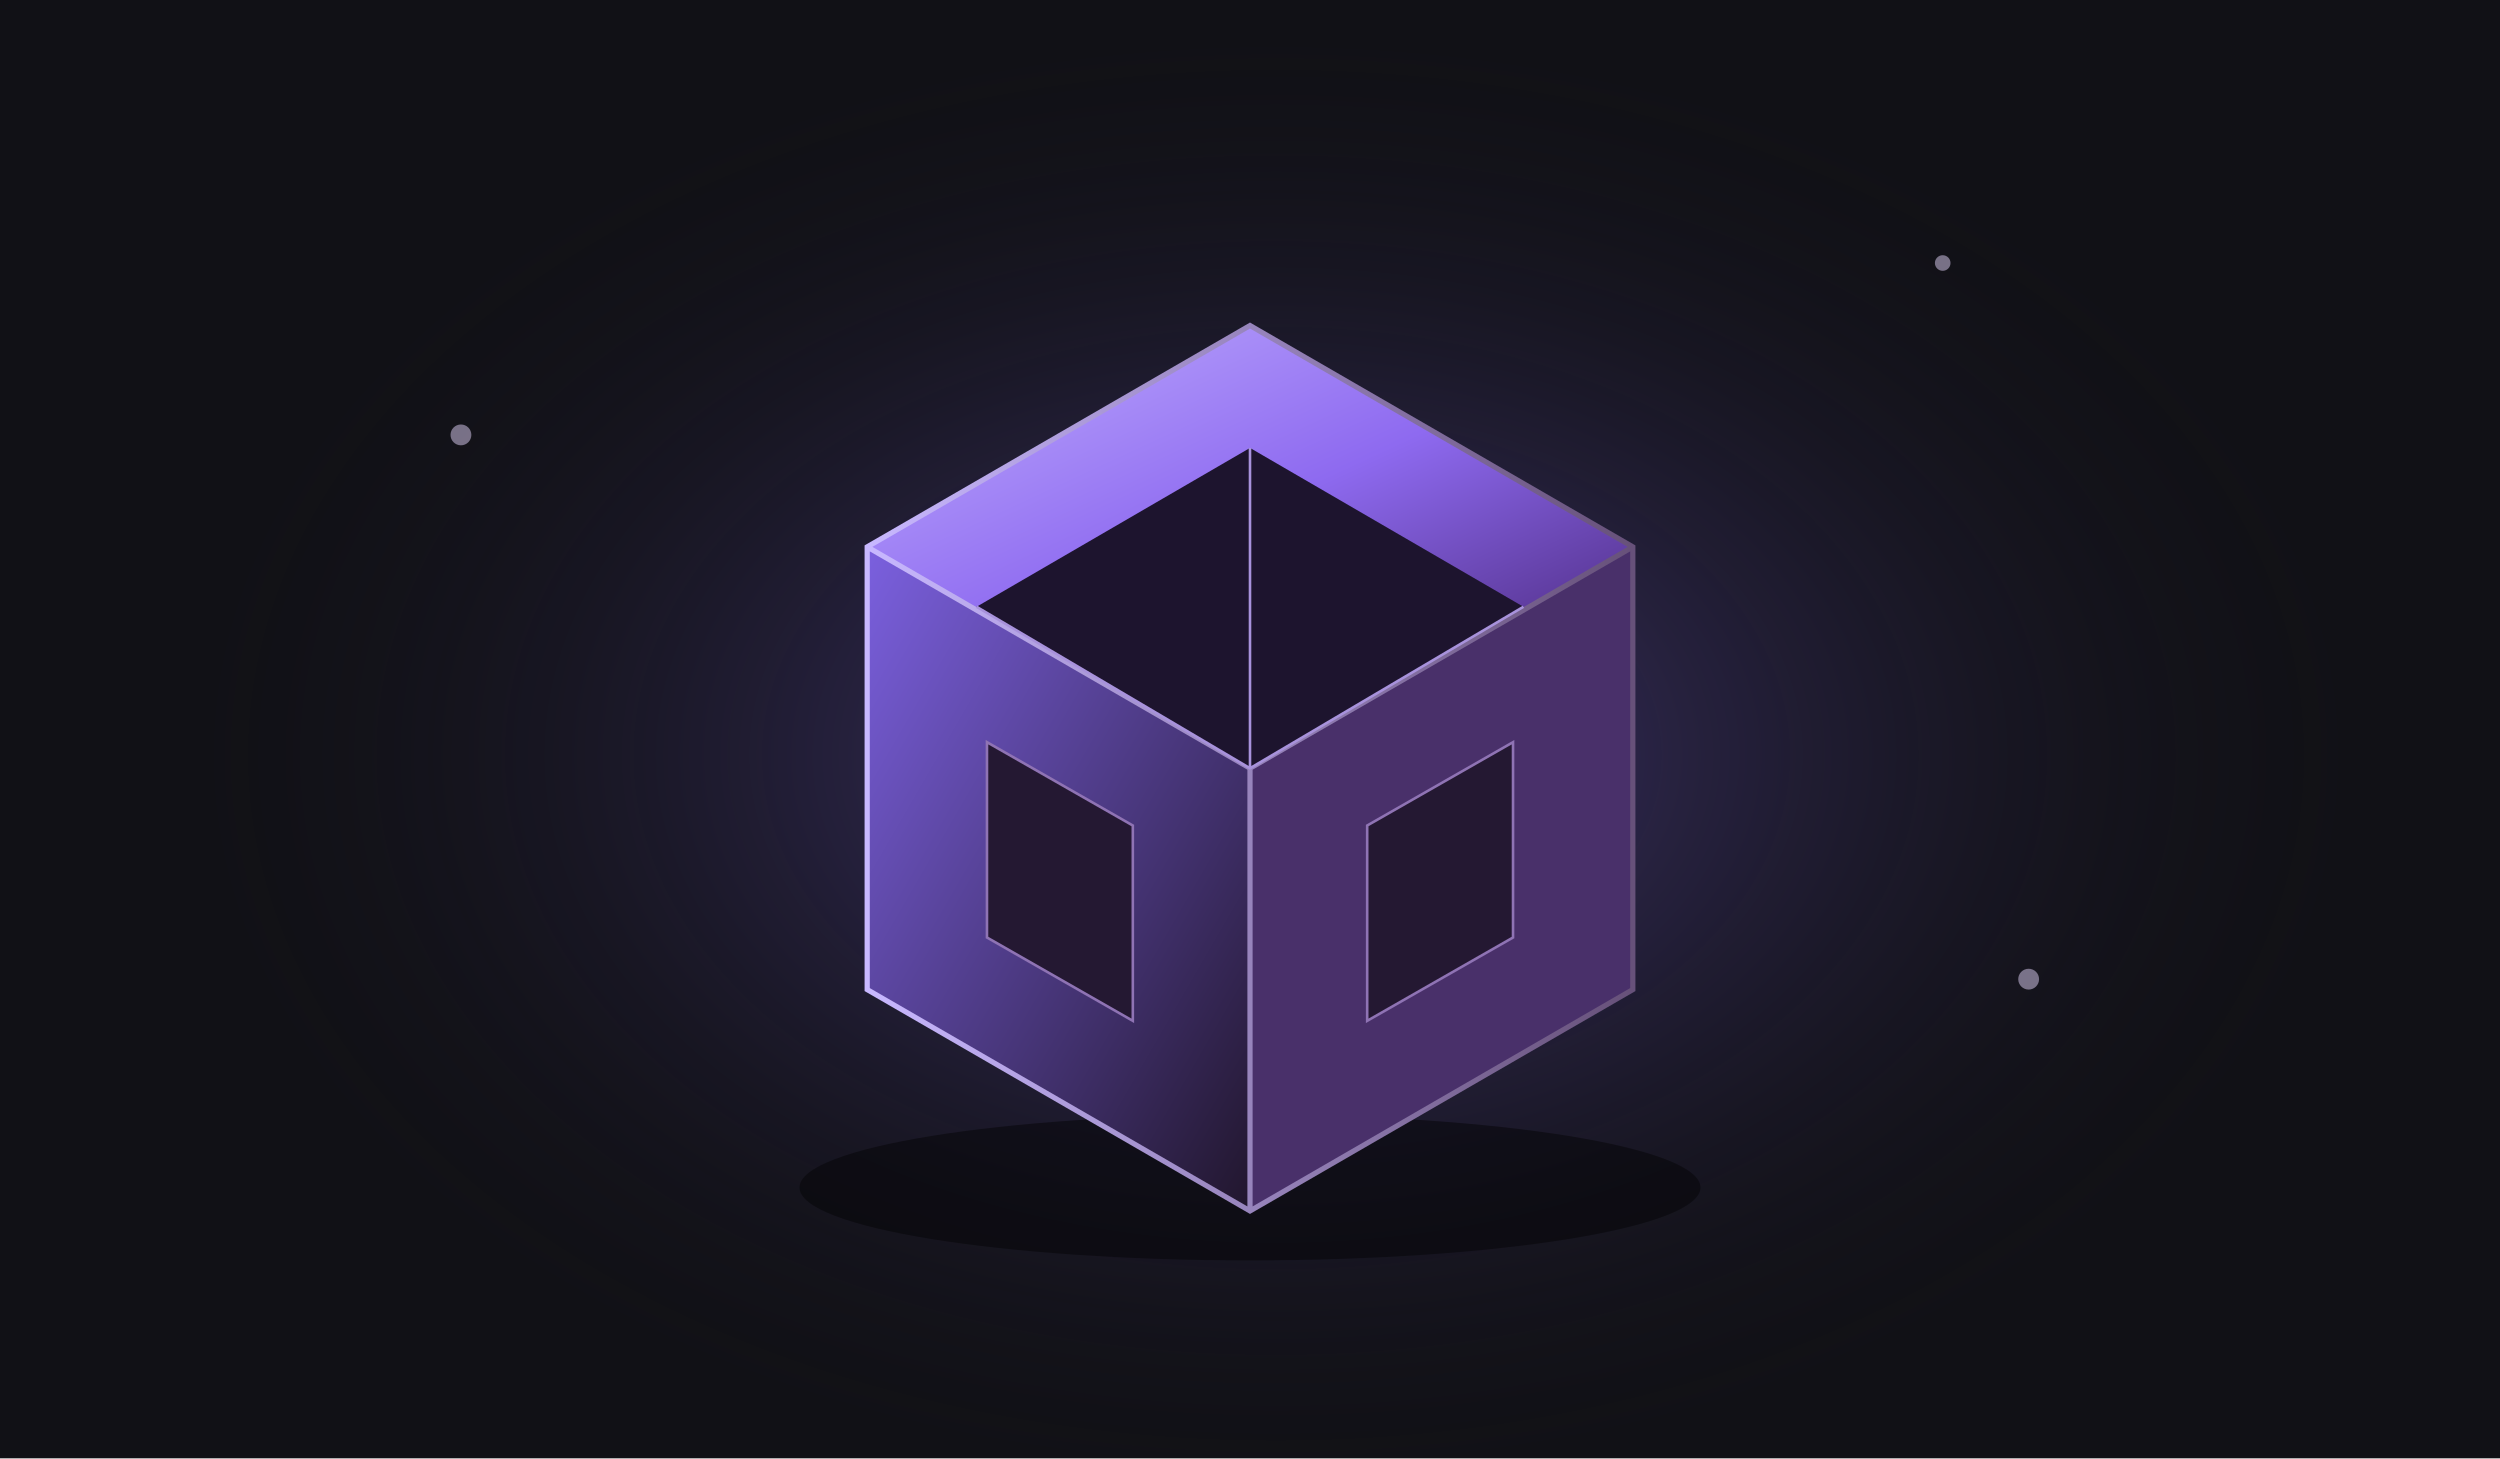
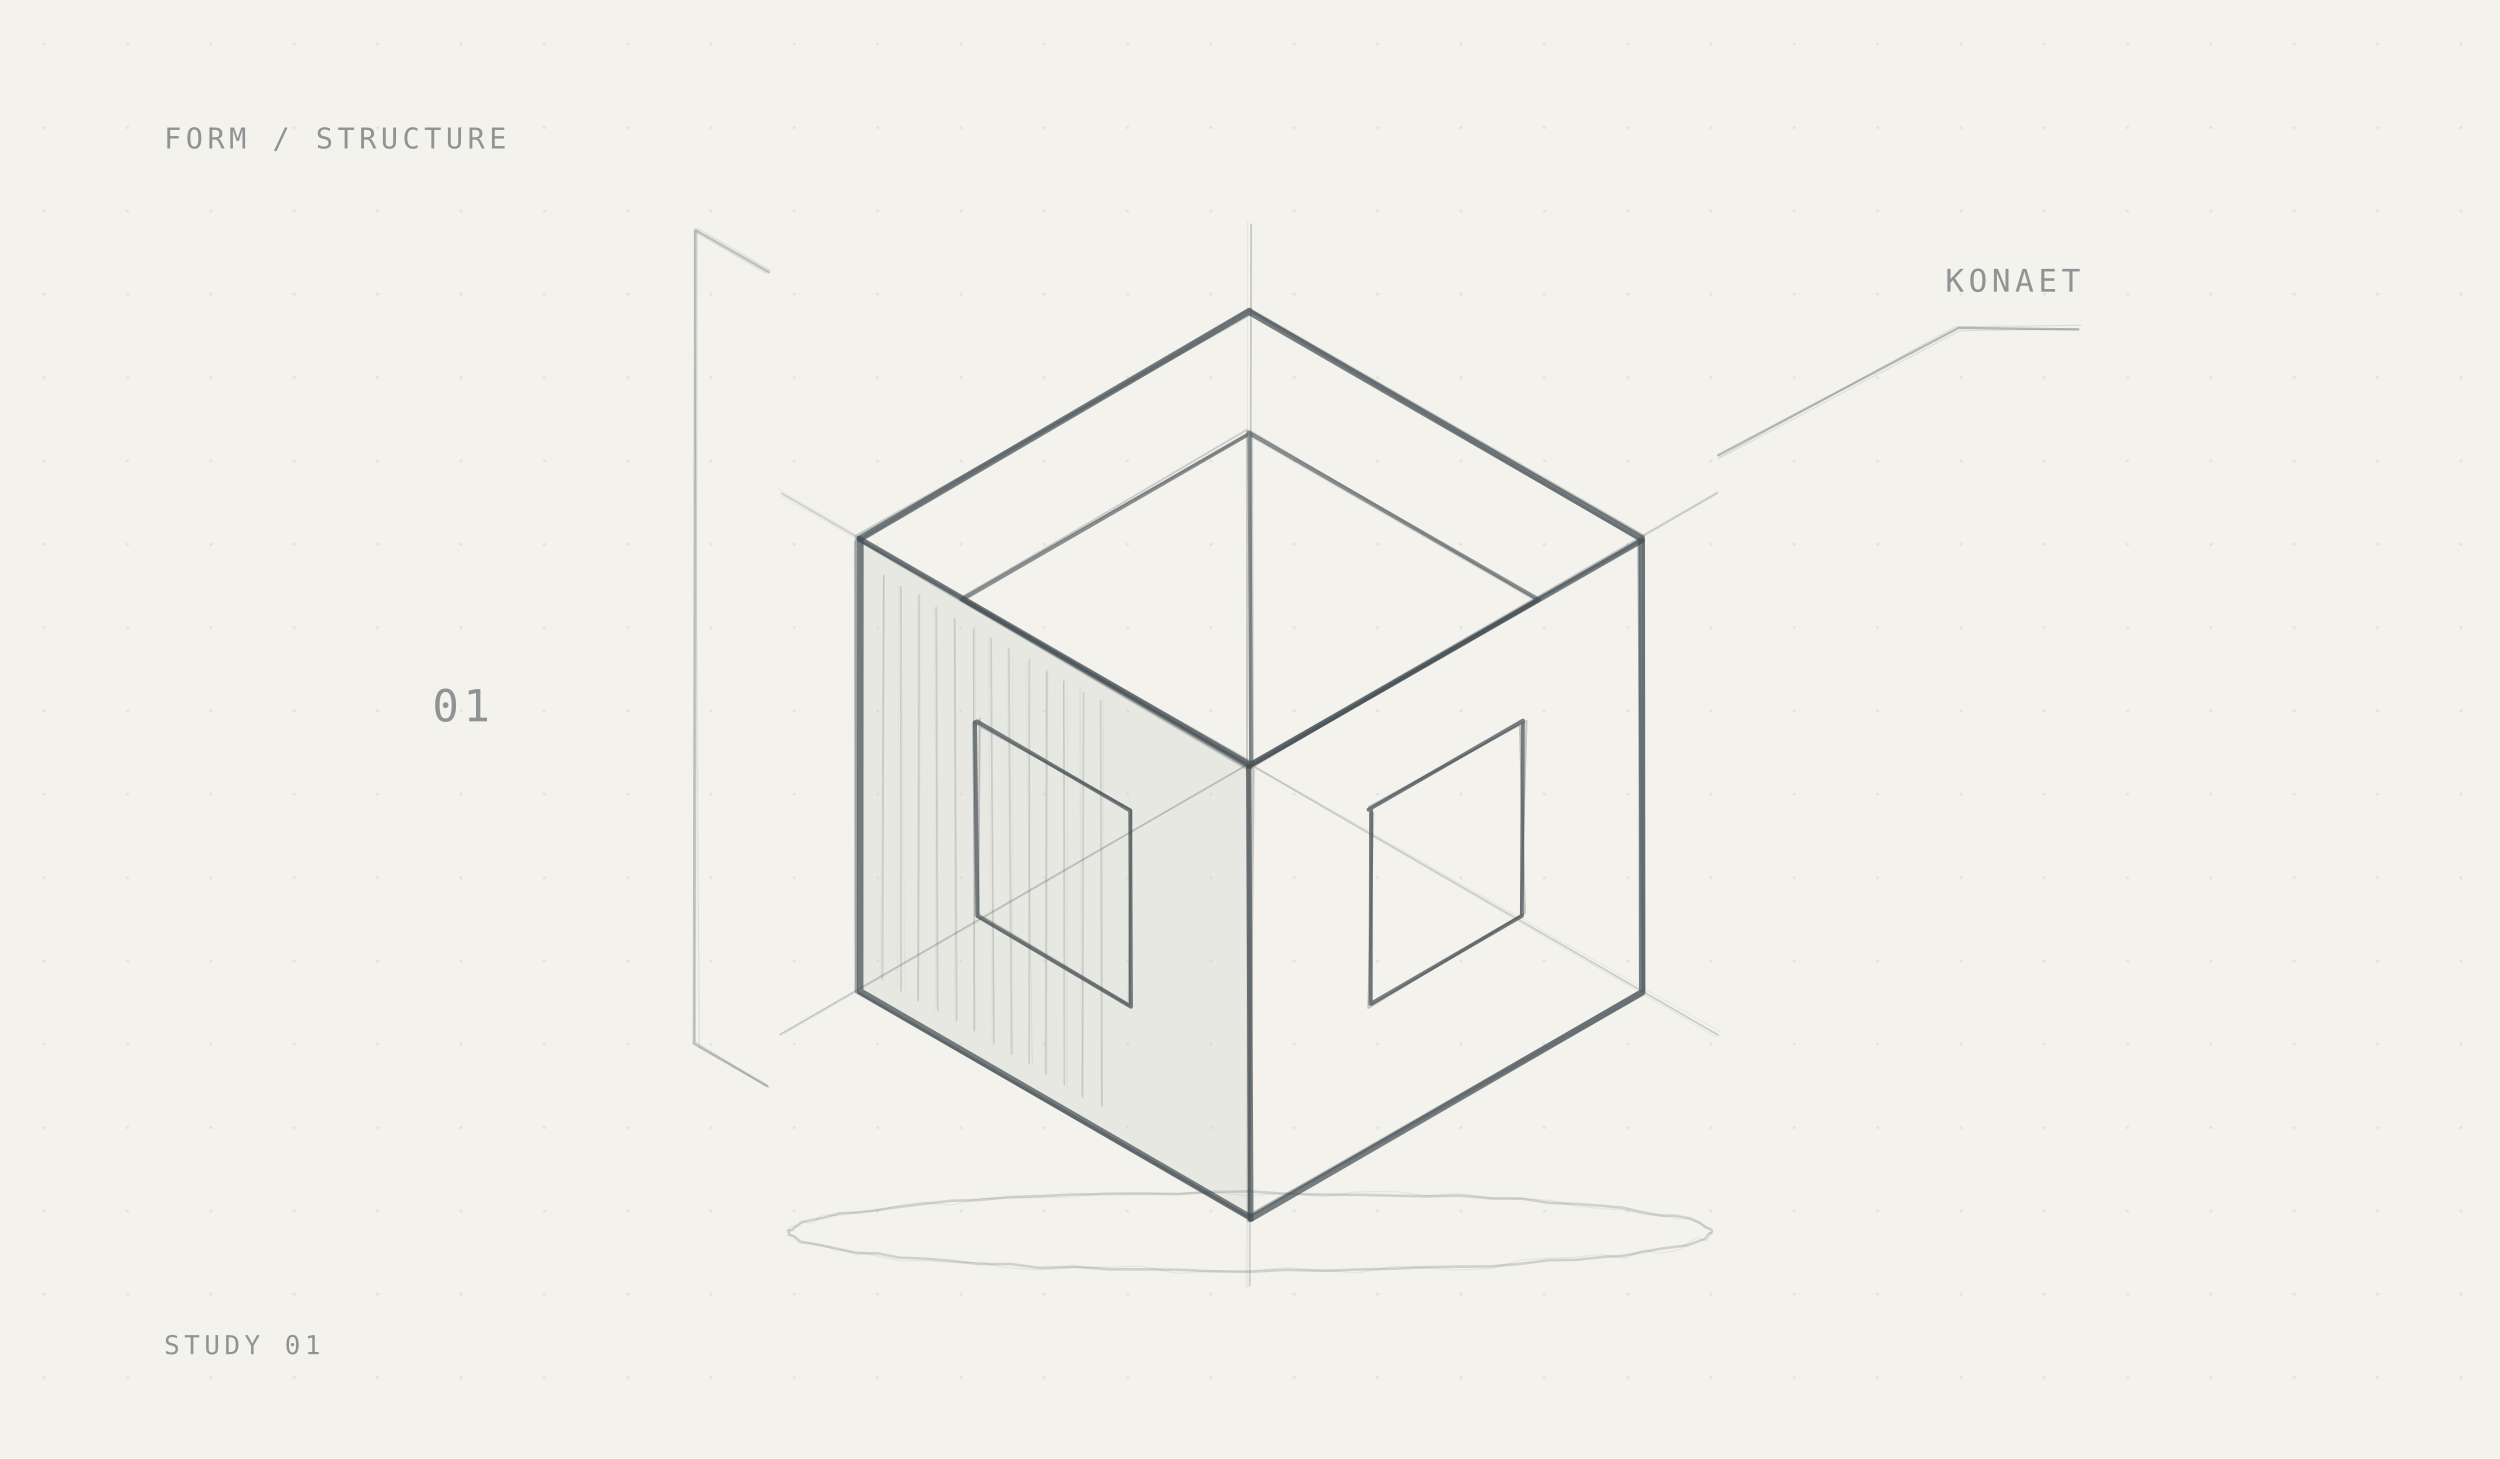
<svg xmlns="http://www.w3.org/2000/svg" width="960" height="560" viewBox="0 0 960 560" role="img">
-   <defs>
-     <radialGradient id="glow">
-       <stop stop-color="#7961dd" stop-opacity=".5" />
-       <stop offset="1" stop-color="#17141f" stop-opacity="0" />
-     </radialGradient>
-     <linearGradient id="face" x2=".8" y2="1">
-       <stop stop-color="#c2b1ff" />
-       <stop offset=".5" stop-color="#8e6af0" />
-       <stop offset="1" stop-color="#432170" />
-     </linearGradient>
-     <linearGradient id="side" x2="1" y2="1">
-       <stop stop-color="#7b60df" />
-       <stop offset="1" stop-color="#21162d" />
-     </linearGradient>
-     <linearGradient id="line">
-       <stop stop-color="#c8b8ff" />
-       <stop offset="1" stop-color="#67517a" />
-     </linearGradient>
-   </defs>
-   <rect width="960" height="560" fill="#111116" />
-   <ellipse cx="490" cy="290" rx="420" ry="280" fill="url(#glow)" />
-   <g transform="translate(480 285) scale(1)">
-     <ellipse cy="171" rx="173" ry="28" fill="#040306" opacity=".5" />
-     <path d="M0-160 147-75 0 10-147-75Z" fill="url(#face)" />
-     <path d="M-147-75 0 10 0 180-147 95Z" fill="url(#side)" />
-     <path d="M0 10 147-75 147 95 0 180Z" fill="#49306a" />
-     <path d="M0-160 147-75 147 95 0 180-147 95-147-75Z M-147-75 0 10 147-75 M0 10V180" stroke="url(#line)" stroke-width="2" fill="none" />
-     <path d="M0-113 105-52 0 10-105-52Z" fill="#1d142e" />
-     <path d="M0-113V10M-105-52 0 10 105-52" stroke="#a892dc" fill="none" />
-     <path d="M-101 0-45 32-45 107-101 75Z" fill="#241832" stroke="#8f73b4" />
-     <path d="M45 32 101 0 101 75 45 107Z" fill="#241832" stroke="#8f73b4" />
-   </g>
-   <g fill="#bcb0d1" opacity=".6">
-     <circle cx="177" cy="167" r="4" />
-     <circle cx="779" cy="376" r="4" />
-     <circle cx="746" cy="101" r="3" />
-   </g>
+   <rect width="960" height="560" fill="#f3f2ed" />
+   <path d="M17 17h.01 M49 17h.01 M81 17h.01 M113 17h.01 M145 17h.01 M177 17h.01 M209 17h.01 M241 17h.01 M273 17h.01 M305 17h.01 M337 17h.01 M369 17h.01 M401 17h.01 M433 17h.01 M465 17h.01 M497 17h.01 M529 17h.01 M561 17h.01 M593 17h.01 M625 17h.01 M657 17h.01 M689 17h.01 M721 17h.01 M753 17h.01 M785 17h.01 M817 17h.01 M849 17h.01 M881 17h.01 M913 17h.01 M945 17h.01 M17 49h.01 M49 49h.01 M81 49h.01 M113 49h.01 M145 49h.01 M177 49h.01 M209 49h.01 M241 49h.01 M273 49h.01 M305 49h.01 M337 49h.01 M369 49h.01 M401 49h.01 M433 49h.01 M465 49h.01 M497 49h.01 M529 49h.01 M561 49h.01 M593 49h.01 M625 49h.01 M657 49h.01 M689 49h.01 M721 49h.01 M753 49h.01 M785 49h.01 M817 49h.01 M849 49h.01 M881 49h.01 M913 49h.01 M945 49h.01 M17 81h.01 M49 81h.01 M81 81h.01 M113 81h.01 M145 81h.01 M177 81h.01 M209 81h.01 M241 81h.01 M273 81h.01 M305 81h.01 M337 81h.01 M369 81h.01 M401 81h.01 M433 81h.01 M465 81h.01 M497 81h.01 M529 81h.01 M561 81h.01 M593 81h.01 M625 81h.01 M657 81h.01 M689 81h.01 M721 81h.01 M753 81h.01 M785 81h.01 M817 81h.01 M849 81h.01 M881 81h.01 M913 81h.01 M945 81h.01 M17 113h.01 M49 113h.01 M81 113h.01 M113 113h.01 M145 113h.01 M177 113h.01 M209 113h.01 M241 113h.01 M273 113h.01 M305 113h.01 M337 113h.01 M369 113h.01 M401 113h.01 M433 113h.01 M465 113h.01 M497 113h.01 M529 113h.01 M561 113h.01 M593 113h.01 M625 113h.01 M657 113h.01 M689 113h.01 M721 113h.01 M753 113h.01 M785 113h.01 M817 113h.01 M849 113h.01 M881 113h.01 M913 113h.01 M945 113h.01 M17 145h.01 M49 145h.01 M81 145h.01 M113 145h.01 M145 145h.01 M177 145h.01 M209 145h.01 M241 145h.01 M273 145h.01 M305 145h.01 M337 145h.01 M369 145h.01 M401 145h.01 M433 145h.01 M465 145h.01 M497 145h.01 M529 145h.01 M561 145h.01 M593 145h.01 M625 145h.01 M657 145h.01 M689 145h.01 M721 145h.01 M753 145h.01 M785 145h.01 M817 145h.01 M849 145h.01 M881 145h.01 M913 145h.01 M945 145h.01 M17 177h.01 M49 177h.01 M81 177h.01 M113 177h.01 M145 177h.01 M177 177h.01 M209 177h.01 M241 177h.01 M273 177h.01 M305 177h.01 M337 177h.01 M369 177h.01 M401 177h.01 M433 177h.01 M465 177h.01 M497 177h.01 M529 177h.01 M561 177h.01 M593 177h.01 M625 177h.01 M657 177h.01 M689 177h.01 M721 177h.01 M753 177h.01 M785 177h.01 M817 177h.01 M849 177h.01 M881 177h.01 M913 177h.01 M945 177h.01 M17 209h.01 M49 209h.01 M81 209h.01 M113 209h.01 M145 209h.01 M177 209h.01 M209 209h.01 M241 209h.01 M273 209h.01 M305 209h.01 M337 209h.01 M369 209h.01 M401 209h.01 M433 209h.01 M465 209h.01 M497 209h.01 M529 209h.01 M561 209h.01 M593 209h.01 M625 209h.01 M657 209h.01 M689 209h.01 M721 209h.01 M753 209h.01 M785 209h.01 M817 209h.01 M849 209h.01 M881 209h.01 M913 209h.01 M945 209h.01 M17 241h.01 M49 241h.01 M81 241h.01 M113 241h.01 M145 241h.01 M177 241h.01 M209 241h.01 M241 241h.01 M273 241h.01 M305 241h.01 M337 241h.01 M369 241h.01 M401 241h.01 M433 241h.01 M465 241h.01 M497 241h.01 M529 241h.01 M561 241h.01 M593 241h.01 M625 241h.01 M657 241h.01 M689 241h.01 M721 241h.01 M753 241h.01 M785 241h.01 M817 241h.01 M849 241h.01 M881 241h.01 M913 241h.01 M945 241h.01 M17 273h.01 M49 273h.01 M81 273h.01 M113 273h.01 M145 273h.01 M177 273h.01 M209 273h.01 M241 273h.01 M273 273h.01 M305 273h.01 M337 273h.01 M369 273h.01 M401 273h.01 M433 273h.01 M465 273h.01 M497 273h.01 M529 273h.01 M561 273h.01 M593 273h.01 M625 273h.01 M657 273h.01 M689 273h.01 M721 273h.01 M753 273h.01 M785 273h.01 M817 273h.01 M849 273h.01 M881 273h.01 M913 273h.01 M945 273h.01 M17 305h.01 M49 305h.01 M81 305h.01 M113 305h.01 M145 305h.01 M177 305h.01 M209 305h.01 M241 305h.01 M273 305h.01 M305 305h.01 M337 305h.01 M369 305h.01 M401 305h.01 M433 305h.01 M465 305h.01 M497 305h.01 M529 305h.01 M561 305h.01 M593 305h.01 M625 305h.01 M657 305h.01 M689 305h.01 M721 305h.01 M753 305h.01 M785 305h.01 M817 305h.01 M849 305h.01 M881 305h.01 M913 305h.01 M945 305h.01 M17 337h.01 M49 337h.01 M81 337h.01 M113 337h.01 M145 337h.01 M177 337h.01 M209 337h.01 M241 337h.01 M273 337h.01 M305 337h.01 M337 337h.01 M369 337h.01 M401 337h.01 M433 337h.01 M465 337h.01 M497 337h.01 M529 337h.01 M561 337h.01 M593 337h.01 M625 337h.01 M657 337h.01 M689 337h.01 M721 337h.01 M753 337h.01 M785 337h.01 M817 337h.01 M849 337h.01 M881 337h.01 M913 337h.01 M945 337h.01 M17 369h.01 M49 369h.01 M81 369h.01 M113 369h.01 M145 369h.01 M177 369h.01 M209 369h.01 M241 369h.01 M273 369h.01 M305 369h.01 M337 369h.01 M369 369h.01 M401 369h.01 M433 369h.01 M465 369h.01 M497 369h.01 M529 369h.01 M561 369h.01 M593 369h.01 M625 369h.01 M657 369h.01 M689 369h.01 M721 369h.01 M753 369h.01 M785 369h.01 M817 369h.01 M849 369h.01 M881 369h.01 M913 369h.01 M945 369h.01 M17 401h.01 M49 401h.01 M81 401h.01 M113 401h.01 M145 401h.01 M177 401h.01 M209 401h.01 M241 401h.01 M273 401h.01 M305 401h.01 M337 401h.01 M369 401h.01 M401 401h.01 M433 401h.01 M465 401h.01 M497 401h.01 M529 401h.01 M561 401h.01 M593 401h.01 M625 401h.01 M657 401h.01 M689 401h.01 M721 401h.01 M753 401h.01 M785 401h.01 M817 401h.01 M849 401h.01 M881 401h.01 M913 401h.01 M945 401h.01 M17 433h.01 M49 433h.01 M81 433h.01 M113 433h.01 M145 433h.01 M177 433h.01 M209 433h.01 M241 433h.01 M273 433h.01 M305 433h.01 M337 433h.01 M369 433h.01 M401 433h.01 M433 433h.01 M465 433h.01 M497 433h.01 M529 433h.01 M561 433h.01 M593 433h.01 M625 433h.01 M657 433h.01 M689 433h.01 M721 433h.01 M753 433h.01 M785 433h.01 M817 433h.01 M849 433h.01 M881 433h.01 M913 433h.01 M945 433h.01 M17 465h.01 M49 465h.01 M81 465h.01 M113 465h.01 M145 465h.01 M177 465h.01 M209 465h.01 M241 465h.01 M273 465h.01 M305 465h.01 M337 465h.01 M369 465h.01 M401 465h.01 M433 465h.01 M465 465h.01 M497 465h.01 M529 465h.01 M561 465h.01 M593 465h.01 M625 465h.01 M657 465h.01 M689 465h.01 M721 465h.01 M753 465h.01 M785 465h.01 M817 465h.01 M849 465h.01 M881 465h.01 M913 465h.01 M945 465h.01 M17 497h.01 M49 497h.01 M81 497h.01 M113 497h.01 M145 497h.01 M177 497h.01 M209 497h.01 M241 497h.01 M273 497h.01 M305 497h.01 M337 497h.01 M369 497h.01 M401 497h.01 M433 497h.01 M465 497h.01 M497 497h.01 M529 497h.01 M561 497h.01 M593 497h.01 M625 497h.01 M657 497h.01 M689 497h.01 M721 497h.01 M753 497h.01 M785 497h.01 M817 497h.01 M849 497h.01 M881 497h.01 M913 497h.01 M945 497h.01 M17 529h.01 M49 529h.01 M81 529h.01 M113 529h.01 M145 529h.01 M177 529h.01 M209 529h.01 M241 529h.01 M273 529h.01 M305 529h.01 M337 529h.01 M369 529h.01 M401 529h.01 M433 529h.01 M465 529h.01 M497 529h.01 M529 529h.01 M561 529h.01 M593 529h.01 M625 529h.01 M657 529h.01 M689 529h.01 M721 529h.01 M753 529h.01 M785 529h.01 M817 529h.01 M849 529h.01 M881 529h.01 M913 529h.01 M945 529h.01" fill="none" stroke="#68767d" stroke-width="1.2" stroke-linecap="round" opacity=".12" />
+   <polygon points="330,207 480,294 480,468 330,381" fill="#c9cbc6" opacity=".28" />
+   <polyline points="479.8,119.8 630.4,206.8 630.6,381.0 480.6,467.8 330.3,380.7 330.4,206.8 479.8,119.4" fill="none" stroke="#424c51" stroke-width="2.50" opacity="0.70" stroke-linecap="round" stroke-linejoin="round" />
+   <polyline points="481.1,119.5 631.1,205.8 631.1,380.2 479.1,467.1 328.7,380.8 328.5,208.1 479.5,119.2" fill="none" stroke="#424c51" stroke-width="1.20" opacity="0.27" stroke-linecap="round" stroke-linejoin="round" />
+   <polyline points="480.1,119.4 629.2,207.1 630.9,381.8 479.1,467.3 328.9,380.9 328.8,205.9 480.8,120.2" fill="none" stroke="#424c51" stroke-width="1.20" opacity="0.27" stroke-linecap="round" stroke-linejoin="round" />
+   <polyline points="329.9,206.8 480.2,293.7 630.4,207.6" fill="none" stroke="#424c51" stroke-width="2.10" opacity="0.70" stroke-linecap="round" stroke-linejoin="round" />
+   <polyline points="330.1,207.8 478.7,295.1 630.1,207.1" fill="none" stroke="#424c51" stroke-width="1.01" opacity="0.27" stroke-linecap="round" stroke-linejoin="round" />
+   <polyline points="330.0,207.5 480.5,292.7 630.0,207.8" fill="none" stroke="#424c51" stroke-width="1.01" opacity="0.27" stroke-linecap="round" stroke-linejoin="round" />
+   <polyline points="479.5,294.4 480.3,468.2" fill="none" stroke="#424c51" stroke-width="2.10" opacity="0.70" stroke-linecap="round" stroke-linejoin="round" />
+   <polyline points="481.3,295.4 479.6,468.7" fill="none" stroke="#424c51" stroke-width="1.01" opacity="0.27" stroke-linecap="round" stroke-linejoin="round" />
+   <polyline points="479.4,294.2 479.3,468.9" fill="none" stroke="#424c51" stroke-width="1.01" opacity="0.27" stroke-linecap="round" stroke-linejoin="round" />
+   <polyline points="479.5,166.1 591.0,230.3 479.6,294.5 369.4,230.3 479.8,166.5 480.4,294.5" fill="none" stroke="#424c51" stroke-width="1.50" opacity="0.60" stroke-linecap="round" stroke-linejoin="round" />
+   <polyline points="480.2,167.4 590.5,231.0 480.5,294.1 368.2,230.1 478.8,165.0 478.9,292.7" fill="none" stroke="#424c51" stroke-width="0.72" opacity="0.23" stroke-linecap="round" stroke-linejoin="round" />
+   <polyline points="479.8,165.3 589.7,230.1 480.2,295.1 369.6,229.1 480.8,165.9 481.2,293.1" fill="none" stroke="#424c51" stroke-width="0.72" opacity="0.23" stroke-linecap="round" stroke-linejoin="round" />
+   <polyline points="375.2,277.0 434.0,311.3 434.3,386.6 375.4,351.8 374.4,277.3" fill="none" stroke="#424c51" stroke-width="1.50" opacity="0.70" stroke-linecap="round" stroke-linejoin="round" />
+   <polyline points="373.9,277.1 434.5,311.1 433.8,386.5 374.5,351.5 373.6,277.5" fill="none" stroke="#424c51" stroke-width="0.72" opacity="0.27" stroke-linecap="round" stroke-linejoin="round" />
+   <polyline points="374.5,277.9 434.2,310.8 433.4,385.5 375.7,350.9 376.2,276.0" fill="none" stroke="#424c51" stroke-width="0.72" opacity="0.27" stroke-linecap="round" stroke-linejoin="round" />
+   <polyline points="525.5,310.9 584.8,276.7 584.4,351.7 526.3,385.5 526.5,311.0" fill="none" stroke="#424c51" stroke-width="1.50" opacity="0.70" stroke-linecap="round" stroke-linejoin="round" />
+   <polyline points="525.6,309.8 586.2,276.8 584.0,351.4 526.7,386.0 526.6,312.0" fill="none" stroke="#424c51" stroke-width="0.72" opacity="0.27" stroke-linecap="round" stroke-linejoin="round" />
+   <polyline points="525.7,310.5 583.6,278.2 585.6,350.7 525.4,387.1 527.4,312.1" fill="none" stroke="#424c51" stroke-width="0.72" opacity="0.27" stroke-linecap="round" stroke-linejoin="round" />
+   <polyline points="339.4,220.9 338.8,376.1" fill="none" stroke="#424c51" stroke-width="0.65" opacity="0.17" stroke-linecap="round" stroke-linejoin="round" />
+   <polyline points="339.1,221.7 339.3,375.8" fill="none" stroke="#424c51" stroke-width="0.31" opacity="0.06" stroke-linecap="round" stroke-linejoin="round" />
+   <polyline points="339.4,220.8 338.0,374.6" fill="none" stroke="#424c51" stroke-width="0.31" opacity="0.06" stroke-linecap="round" stroke-linejoin="round" />
+   <polyline points="345.9,225.2 346.0,380.5" fill="none" stroke="#424c51" stroke-width="0.65" opacity="0.17" stroke-linecap="round" stroke-linejoin="round" />
+   <polyline points="346.0,225.5 347.5,380.9" fill="none" stroke="#424c51" stroke-width="0.31" opacity="0.06" stroke-linecap="round" stroke-linejoin="round" />
+   <polyline points="345.1,224.7 344.7,378.7" fill="none" stroke="#424c51" stroke-width="0.31" opacity="0.06" stroke-linecap="round" stroke-linejoin="round" />
+   <polyline points="353.0,228.6 352.6,384.4" fill="none" stroke="#424c51" stroke-width="0.65" opacity="0.17" stroke-linecap="round" stroke-linejoin="round" />
+   <polyline points="352.4,228.1 352.4,382.8" fill="none" stroke="#424c51" stroke-width="0.31" opacity="0.06" stroke-linecap="round" stroke-linejoin="round" />
+   <polyline points="353.8,227.7 352.6,384.2" fill="none" stroke="#424c51" stroke-width="0.31" opacity="0.06" stroke-linecap="round" stroke-linejoin="round" />
+   <polyline points="359.5,233.3 360.1,388.1" fill="none" stroke="#424c51" stroke-width="0.65" opacity="0.17" stroke-linecap="round" stroke-linejoin="round" />
+   <polyline points="358.9,233.3 359.7,386.7" fill="none" stroke="#424c51" stroke-width="0.31" opacity="0.06" stroke-linecap="round" stroke-linejoin="round" />
+   <polyline points="360.2,232.4 359.1,388.4" fill="none" stroke="#424c51" stroke-width="0.31" opacity="0.06" stroke-linecap="round" stroke-linejoin="round" />
+   <polyline points="366.6,237.8 367.4,391.7" fill="none" stroke="#424c51" stroke-width="0.65" opacity="0.17" stroke-linecap="round" stroke-linejoin="round" />
+   <polyline points="366.8,237.0 366.4,391.9" fill="none" stroke="#424c51" stroke-width="0.31" opacity="0.06" stroke-linecap="round" stroke-linejoin="round" />
+   <polyline points="366.2,235.9 367.1,392.9" fill="none" stroke="#424c51" stroke-width="0.31" opacity="0.06" stroke-linecap="round" stroke-linejoin="round" />
+   <polyline points="373.9,241.6 374.1,395.9" fill="none" stroke="#424c51" stroke-width="0.65" opacity="0.17" stroke-linecap="round" stroke-linejoin="round" />
+   <polyline points="374.7,239.9 374.0,395.3" fill="none" stroke="#424c51" stroke-width="0.31" opacity="0.06" stroke-linecap="round" stroke-linejoin="round" />
+   <polyline points="373.7,240.7 374.5,395.9" fill="none" stroke="#424c51" stroke-width="0.31" opacity="0.06" stroke-linecap="round" stroke-linejoin="round" />
+   <polyline points="380.6,245.2 381.6,400.5" fill="none" stroke="#424c51" stroke-width="0.65" opacity="0.17" stroke-linecap="round" stroke-linejoin="round" />
+   <polyline points="379.5,245.7 381.0,401.6" fill="none" stroke="#424c51" stroke-width="0.31" opacity="0.06" stroke-linecap="round" stroke-linejoin="round" />
+   <polyline points="380.1,245.2 381.9,400.0" fill="none" stroke="#424c51" stroke-width="0.31" opacity="0.06" stroke-linecap="round" stroke-linejoin="round" />
+   <polyline points="387.4,249.1 388.5,404.7" fill="none" stroke="#424c51" stroke-width="0.65" opacity="0.17" stroke-linecap="round" stroke-linejoin="round" />
+   <polyline points="388.9,250.6 389.0,404.5" fill="none" stroke="#424c51" stroke-width="0.31" opacity="0.06" stroke-linecap="round" stroke-linejoin="round" />
+   <polyline points="386.9,248.8 388.0,404.7" fill="none" stroke="#424c51" stroke-width="0.31" opacity="0.06" stroke-linecap="round" stroke-linejoin="round" />
+   <polyline points="395.3,253.4 395.2,408.4" fill="none" stroke="#424c51" stroke-width="0.65" opacity="0.17" stroke-linecap="round" stroke-linejoin="round" />
+   <polyline points="393.7,254.3 396.4,408.2" fill="none" stroke="#424c51" stroke-width="0.31" opacity="0.06" stroke-linecap="round" stroke-linejoin="round" />
+   <polyline points="394.6,254.5 396.4,409.5" fill="none" stroke="#424c51" stroke-width="0.31" opacity="0.06" stroke-linecap="round" stroke-linejoin="round" />
+   <polyline points="401.9,257.7 401.5,412.3" fill="none" stroke="#424c51" stroke-width="0.65" opacity="0.17" stroke-linecap="round" stroke-linejoin="round" />
+   <polyline points="402.2,258.3 401.9,412.4" fill="none" stroke="#424c51" stroke-width="0.31" opacity="0.06" stroke-linecap="round" stroke-linejoin="round" />
+   <polyline points="402.4,256.6 402.0,413.2" fill="none" stroke="#424c51" stroke-width="0.31" opacity="0.06" stroke-linecap="round" stroke-linejoin="round" />
+   <polyline points="408.5,261.5 408.7,416.6" fill="none" stroke="#424c51" stroke-width="0.65" opacity="0.17" stroke-linecap="round" stroke-linejoin="round" />
+   <polyline points="408.4,262.4 409.7,417.7" fill="none" stroke="#424c51" stroke-width="0.31" opacity="0.06" stroke-linecap="round" stroke-linejoin="round" />
+   <polyline points="409.9,262.1 409.8,415.2" fill="none" stroke="#424c51" stroke-width="0.31" opacity="0.06" stroke-linecap="round" stroke-linejoin="round" />
+   <polyline points="416.1,266.1 415.7,421.2" fill="none" stroke="#424c51" stroke-width="0.65" opacity="0.17" stroke-linecap="round" stroke-linejoin="round" />
+   <polyline points="414.9,264.2 415.8,422.0" fill="none" stroke="#424c51" stroke-width="0.31" opacity="0.06" stroke-linecap="round" stroke-linejoin="round" />
+   <polyline points="414.5,264.9 415.4,419.8" fill="none" stroke="#424c51" stroke-width="0.31" opacity="0.06" stroke-linecap="round" stroke-linejoin="round" />
+   <polyline points="422.6,269.3 423.1,424.5" fill="none" stroke="#424c51" stroke-width="0.65" opacity="0.17" stroke-linecap="round" stroke-linejoin="round" />
+   <polyline points="423.9,268.8 422.9,424.8" fill="none" stroke="#424c51" stroke-width="0.31" opacity="0.06" stroke-linecap="round" stroke-linejoin="round" />
+   <polyline points="423.4,268.7 423.2,425.8" fill="none" stroke="#424c51" stroke-width="0.31" opacity="0.06" stroke-linecap="round" stroke-linejoin="round" />
+   <polyline points="300.2,189.5 659.8,397.5" fill="none" stroke="#424c51" stroke-width="0.70" opacity="0.22" stroke-linecap="round" stroke-linejoin="round" />
+   <polyline points="300.1,190.5 661.0,396.5" fill="none" stroke="#424c51" stroke-width="0.34" opacity="0.08" stroke-linecap="round" stroke-linejoin="round" />
+   <polyline points="298.9,187.8 659.3,398.4" fill="none" stroke="#424c51" stroke-width="0.34" opacity="0.08" stroke-linecap="round" stroke-linejoin="round" />
+   <polyline points="299.5,397.3 659.4,189.4" fill="none" stroke="#424c51" stroke-width="0.70" opacity="0.22" stroke-linecap="round" stroke-linejoin="round" />
+   <polyline points="301.0,397.1 659.7,188.8" fill="none" stroke="#424c51" stroke-width="0.34" opacity="0.08" stroke-linecap="round" stroke-linejoin="round" />
+   <polyline points="301.2,396.3 659.5,188.8" fill="none" stroke="#424c51" stroke-width="0.34" opacity="0.08" stroke-linecap="round" stroke-linejoin="round" />
+   <polyline points="480.4,86.1 479.9,493.8" fill="none" stroke="#424c51" stroke-width="0.70" opacity="0.22" stroke-linecap="round" stroke-linejoin="round" />
+   <polyline points="479.1,84.7 478.6,494.1" fill="none" stroke="#424c51" stroke-width="0.34" opacity="0.08" stroke-linecap="round" stroke-linejoin="round" />
+   <polyline points="480.6,86.9 478.9,495.1" fill="none" stroke="#424c51" stroke-width="0.34" opacity="0.08" stroke-linecap="round" stroke-linejoin="round" />
+   <polyline points="657.3,473.5 656.3,473.6 654.8,475.7 651.5,476.9 648.0,478.2 643.3,478.8 638.3,479.4 631.1,480.7 623.5,482.2 615.1,482.7 605.1,483.8 595.1,483.9 583.9,485.3 572.5,486.3 560.0,486.4 547.6,486.6 534.7,487.2 521.8,487.5 507.4,488.0 493.9,487.6 479.7,488.4 466.5,488.2 452.8,487.6 438.7,487.4 425.5,487.4 412.5,486.4 399.5,486.9 388.1,485.4 376.2,485.4 364.6,484.1 355.0,483.3 345.0,482.9 337.1,481.3 328.6,481.2 322.1,479.6 316.3,478.4 311.2,477.4 307.4,477.0 304.8,474.8 303.3,474.2 302.5,472.4 304.1,472.4 305.3,471.2 307.9,469.3 311.6,468.5 316.2,467.6 322.5,465.9 329.4,465.6 336.2,464.8 345.7,463.4 354.5,462.3 365.3,461.1 376.1,460.8 387.5,459.7 399.2,459.3 412.2,458.7 425.6,458.5 438.5,458.4 452.1,458.5 465.9,457.7 479.6,457.5 493.7,458.4 507.1,458.7 521.8,458.8 534.3,459.1 547.5,459.4 560.5,459.1 572.6,460.2 584.6,460.3 594.8,461.9 604.7,462.3 614.8,463.0 623.3,463.8 631.1,465.6 637.9,466.8 642.9,466.8 648.9,467.8 652.5,469.5 654.8,471.2 656.5,471.9 657.3,472.6" fill="none" stroke="#424c51" stroke-width="1.00" opacity="0.20" stroke-linecap="round" stroke-linejoin="round" />
+   <polyline points="657.0,473.2 657.2,473.6 655.4,476.6 651.5,475.3 648.5,477.1 644.7,480.0 637.0,481.3 631.0,480.0 624.2,483.3 614.8,481.7 604.6,482.8 596.2,483.1 584.2,483.8 572.8,487.1 558.9,487.7 547.9,486.8 535.7,486.3 521.2,488.8 507.7,487.8 493.7,486.8 479.3,488.1 466.5,488.1 452.1,489.0 438.2,486.2 425.1,486.6 412.7,486.7 399.7,487.6 386.5,486.8 376.4,484.8 364.3,484.7 355.0,484.1 345.5,484.1 338.2,482.6 330.0,480.8 321.2,480.0 315.8,478.2 312.4,477.9 308.4,476.8 304.4,474.2 302.3,474.6 302.7,473.7 303.8,470.8 306.0,471.0 308.1,469.2 311.9,469.7 316.0,466.4 321.0,466.8 328.9,465.6 337.6,464.6 346.1,462.7 355.1,461.7 364.8,462.8 376.8,460.2 388.8,460.0 401.1,459.8 411.1,459.7 424.6,458.0 439.9,458.1 451.4,458.5 465.1,457.7 478.8,459.2 495.3,458.1 508.0,459.6 520.5,457.7 535.5,457.5 548.0,459.2 560.3,458.3 572.7,460.0 582.8,460.1 595.3,460.9 605.0,463.2 615.8,464.2 623.4,464.6 631.1,466.3 637.8,466.6 643.3,467.9 648.4,468.2 653.0,469.5 654.5,470.7 657.7,472.1 657.6,472.9" fill="none" stroke="#424c51" stroke-width="0.48" opacity="0.08" stroke-linecap="round" stroke-linejoin="round" />
+   <polyline points="295.2,104.5 267.0,88.3 266.5,400.7 294.5,416.9" fill="none" stroke="#424c51" stroke-width="1.00" opacity="0.30" stroke-linecap="round" stroke-linejoin="round" />
+   <polyline points="295.9,103.9 267.8,87.5 267.0,400.1 295.0,417.6" fill="none" stroke="#424c51" stroke-width="0.48" opacity="0.11" stroke-linecap="round" stroke-linejoin="round" />
+   <polyline points="294.2,105.0 266.6,88.9 268.5,402.2 295.5,417.7" fill="none" stroke="#424c51" stroke-width="0.48" opacity="0.11" stroke-linecap="round" stroke-linejoin="round" />
+   <text x="166" y="277" font-family="monospace" font-size="17" fill="#424c51" opacity="0.57" letter-spacing="1.7">01</text>
+   <polyline points="659.8,174.8 752.1,125.9 798.0,126.5" fill="none" stroke="#424c51" stroke-width="0.90" opacity="0.35" stroke-linecap="round" stroke-linejoin="round" />
+   <polyline points="659.9,175.7 750.8,125.5 799.2,124.9" fill="none" stroke="#424c51" stroke-width="0.43" opacity="0.13" stroke-linecap="round" stroke-linejoin="round" />
+   <polyline points="659.8,176.2 752.5,127.0 798.7,126.3" fill="none" stroke="#424c51" stroke-width="0.43" opacity="0.13" stroke-linecap="round" stroke-linejoin="round" />
+   <text x="747" y="112" font-family="monospace" font-size="12" fill="#424c51" opacity="0.57" letter-spacing="1.7">KONAET</text>
+   <text x="63" y="57" font-family="monospace" font-size="11" fill="#424c51" opacity="0.57" letter-spacing="1.7">FORM / STRUCTURE</text>
+   <text x="63" y="520" font-family="monospace" font-size="10" fill="#424c51" opacity="0.57" letter-spacing="1.7">STUDY 01</text>
</svg>
